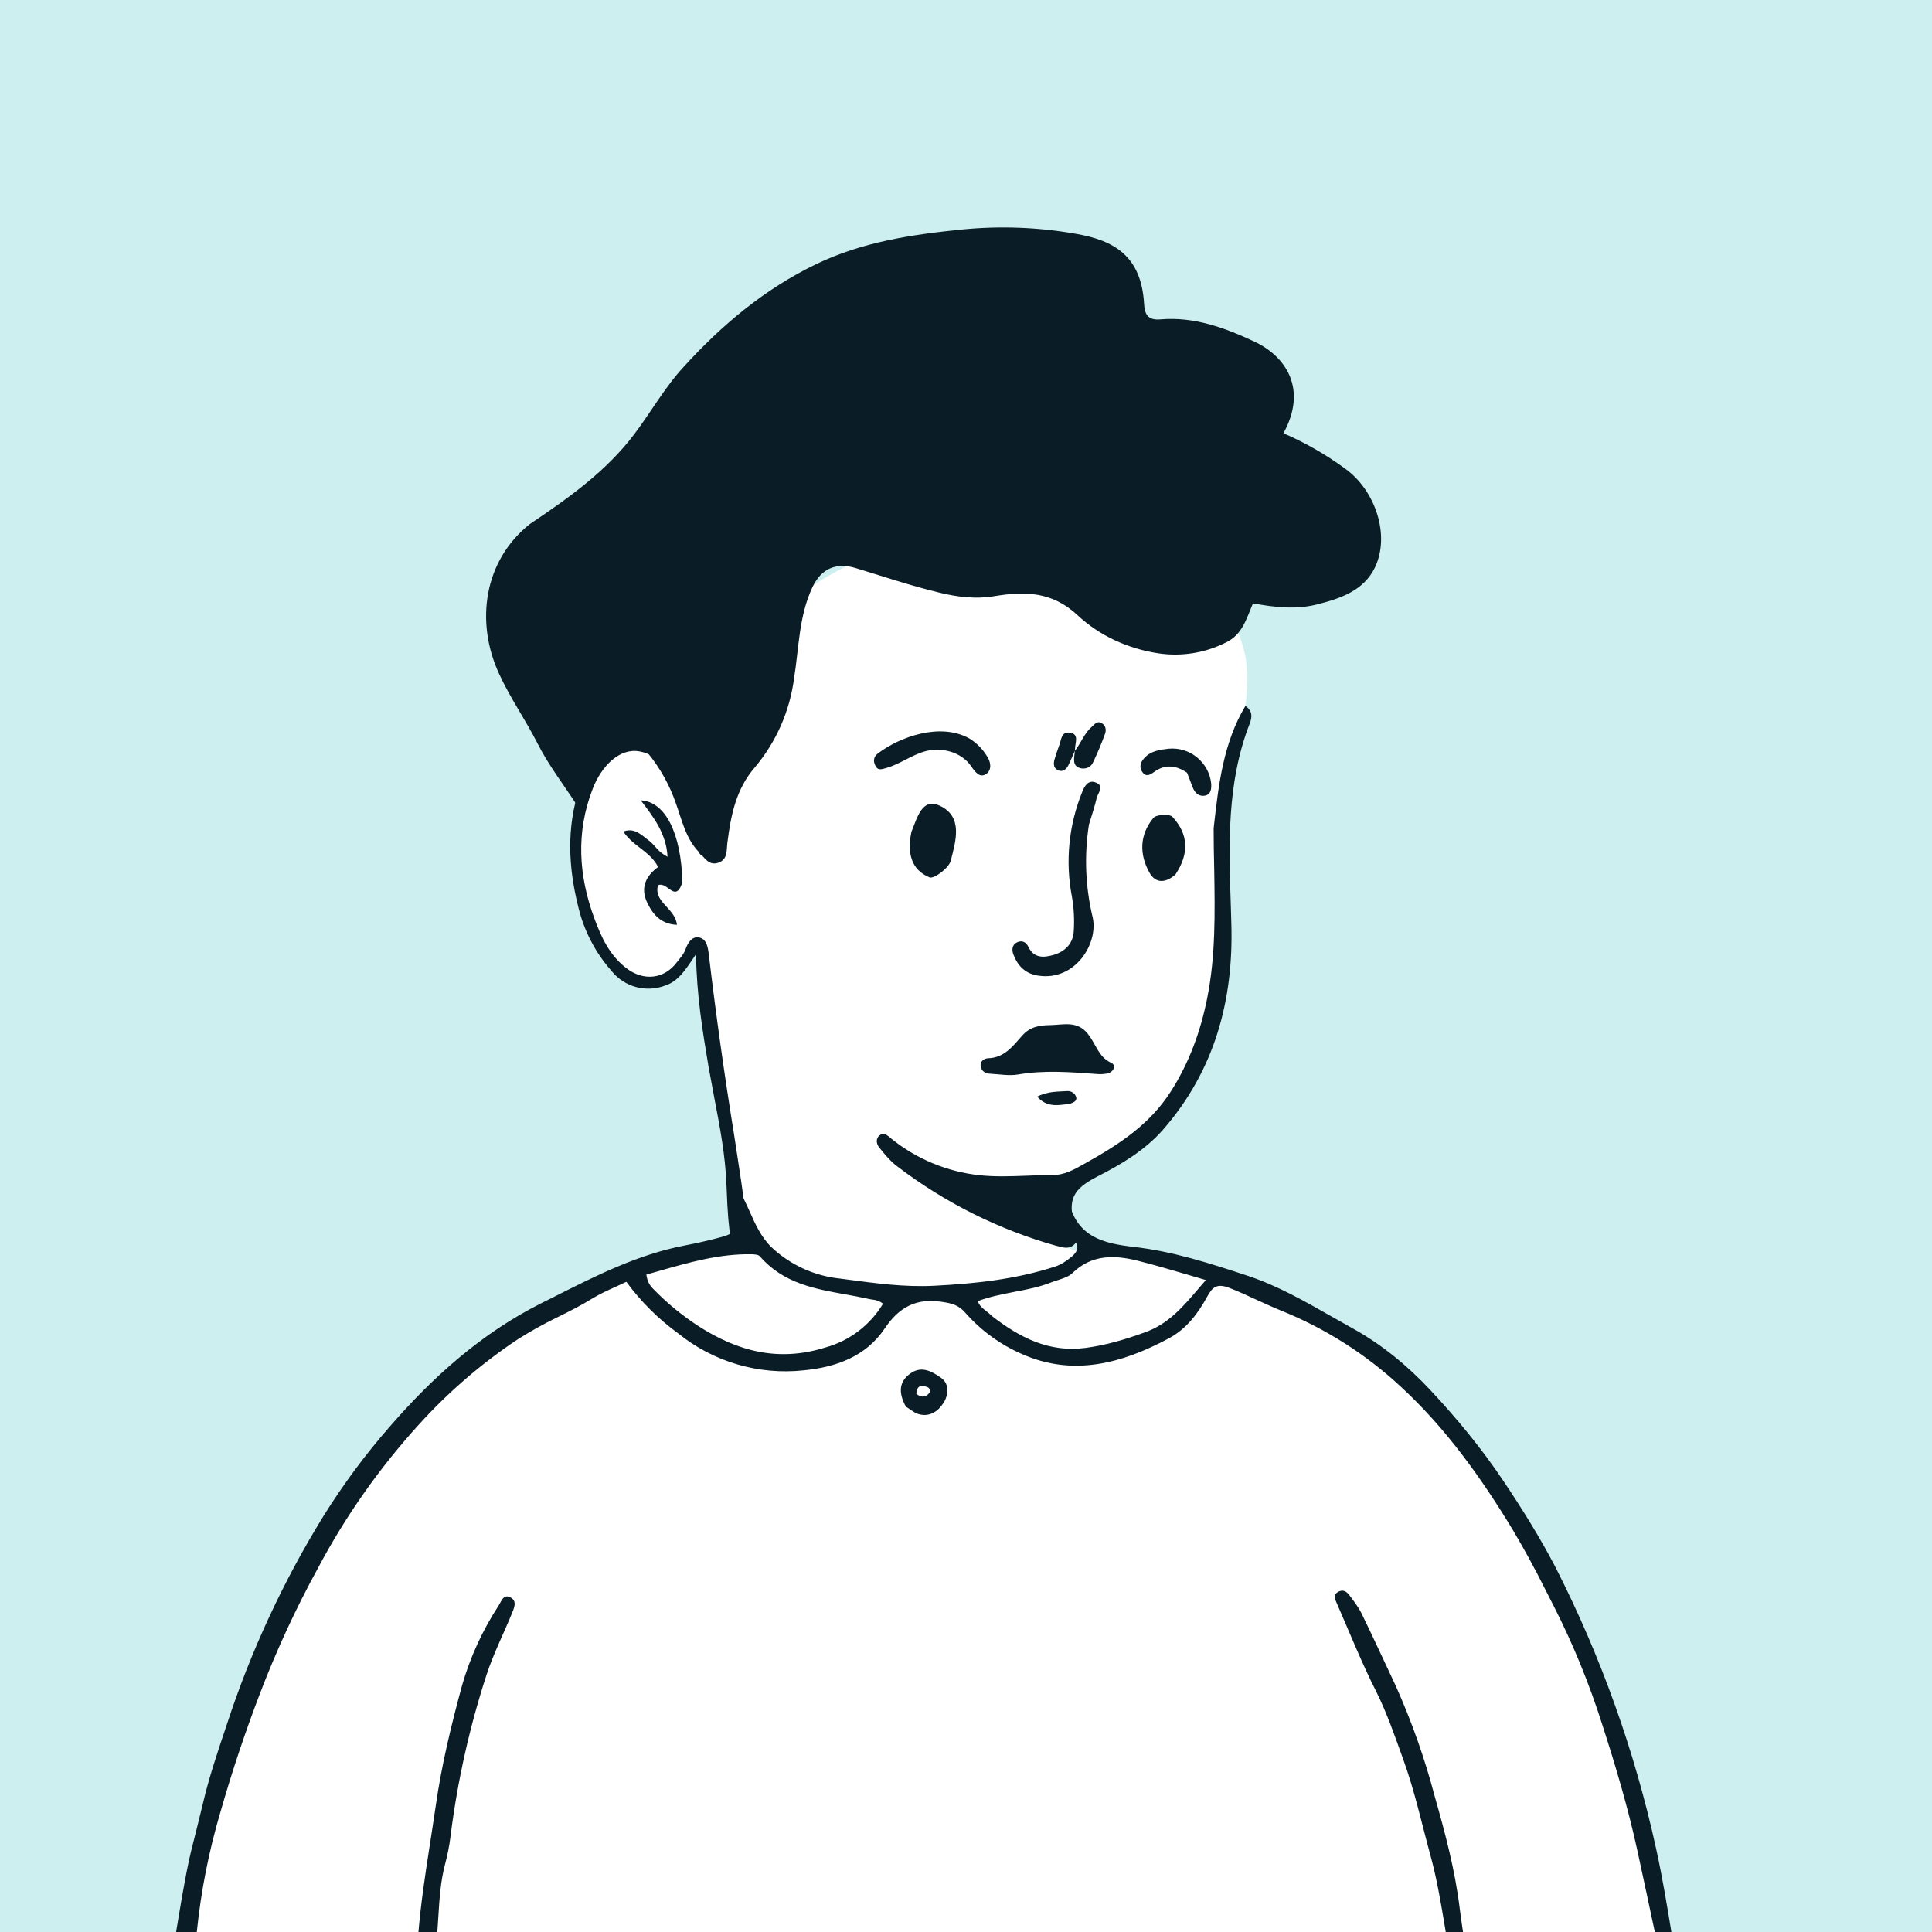
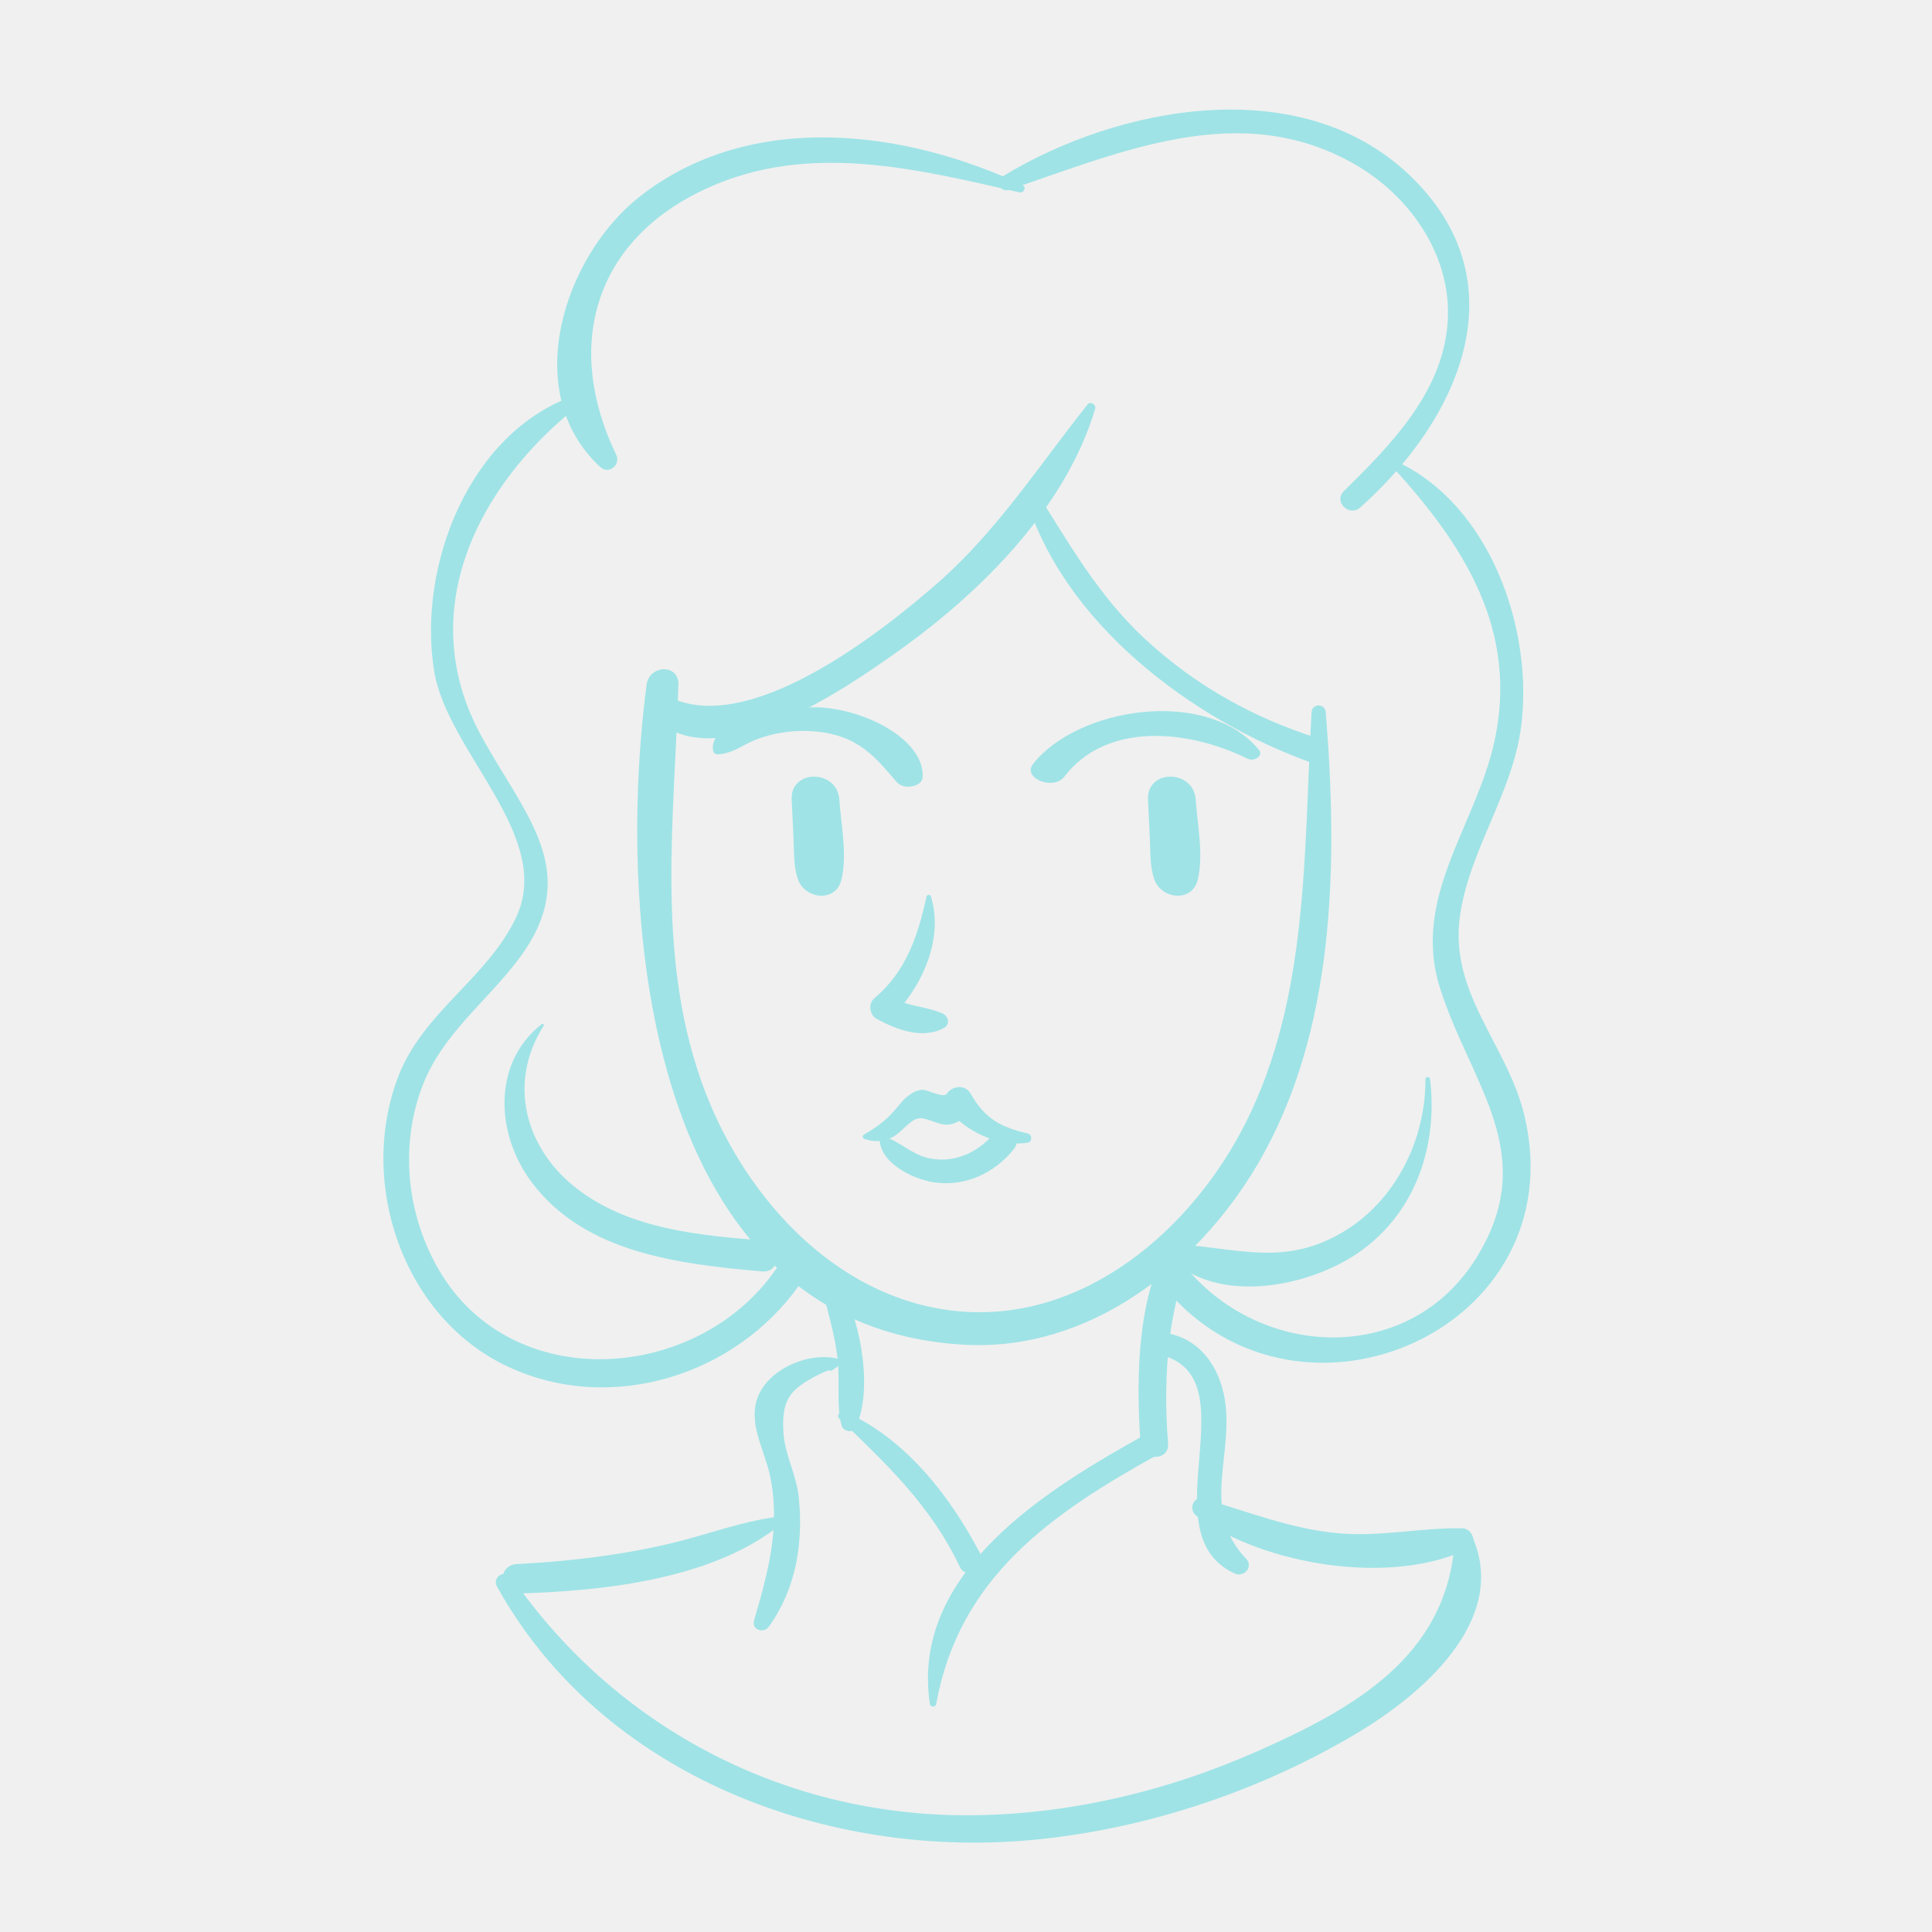
- <svg xmlns="http://www.w3.org/2000/svg" viewBox="0 0 1744 1744" fill="none" shape-rendering="auto">
-   <mask id="viewboxMask">
-     <rect width="1744" height="1744" rx="0" ry="0" x="0" y="0" fill="#fff" />
-   </mask>
-   <g mask="url(#viewboxMask)">
-     <rect fill="#cdeff0" width="1744" height="1744" x="0" y="0" />
-     <g transform="translate(-43.6 -43.6) scale(1.05)">
-       <g transform="translate(531 487)">
-         <path d="M554 727.7c-99.2 297-363.8 388.6-503.7 19.8-19.3-50.7 31-69.5 66.2-91.9 24.1-15.3 36.8-28.5 35.3-42.2-7-64.4-36.9-243.8-36.9-243.8l-3-5.8s.7-1.6-2.2 1.2c-3 3-9.9 34.2-37 34.2-24.5 0-49.2-10.9-61-86.3C7.2 285.6 9.6 214 40 201c12.5-5.3 24-7.2 35.2-.8 11.3 6.4-13-22 112-126C268.4 6.4 396.7-3.5 448.5 8 500.3 19.5 552 44.8 574.9 98.5c27.8 65-25.9 114.3-14 262.5-2.2 53.6.8 171.2-146.6 210.6-28 7.5-19.3 48.4 22.7 58.4 67 21 117 72.3 117 97.9" fill="#fff" />
-         <path fill-rule="evenodd" clip-rule="evenodd" d="m554 266.2.1-1.4c4.1-36.4 8.2-71.7 27.1-103.4 6.5 4.4 5.7 10 3.7 15.2-19.9 51.2-18 104.4-16.2 157.6l.4 14c2.1 66.4-14.5 126.8-58.7 177.5-15.4 17.6-35.8 29.8-56.5 40.3-21.4 11-25.9 20.1-19.2 43.6l.8 2.6c1.4 3.9 2.8 7.9-1 11.8-4.5 4.6-9.5 3.3-14.8 1.8l-.6-.1a406.4 406.4 0 0 1-137-68.3c-6-4.4-10.8-10.3-15.5-16.1l-.3-.4c-2.5-3-3-7.8.5-10.4 3.3-2.5 5.8-.5 8.7 1.8l1 .9a145.5 145.5 0 0 0 76.3 31.7c13.4 1.4 26.6.9 40 .4 7.4-.3 14.8-.6 22.3-.5 10.2 0 18.7-4.7 26.7-9.2l2.8-1.6c27.8-15.5 54.3-32.8 72.2-60.7 16.1-25 25.9-52.2 31.6-80.9 7.2-36.1 6.6-72.7 6-109.8-.3-12-.5-24.2-.5-36.4ZM50.6 190.8c21.9-1.7 34 11.2 44.3 26.3a140.4 140.4 0 0 1 22.4 61.5c.5 3.7 1 7.6-1.2 11.3-4.5.6-4.9-3-5-5.6-.5-20.7-9.7-38.7-18.9-56.1-6.6-12.5-16.2-24.6-31.4-27.6-17.2-3.5-33 12-40.8 32.2-14.5 37.6-12 74.6 1.4 111 5.8 15.9 13.1 32.1 27.8 43.2 14.8 11.3 32.7 9.3 43.6-5.7l2-2.5c2-2.6 4-5.1 5-8 2.1-5.8 5.4-11.2 11.3-10.4 6.8 1 8 8.3 8.7 14a3661 3661 0 0 0 22 156.7l5.9 38.8c2.6 17.1 5.6 41.7 3.6 52.1a28 28 0 0 0-.3 2.2c-.4 2.8-.6 5-4.2 5.5-4.9.8-7-2-7.7-6.4-2.3-17-3-23.6-4-49.6-.9-25.2-5.6-50-10.4-74.9l-5-27c-5.2-30.8-10.3-62-10.8-97l-2 3c-7.6 11.3-13.7 20.5-24.5 24a40.5 40.5 0 0 1-46.1-12.5 127.8 127.8 0 0 1-28.8-55.8c-8.4-34-9.9-67.1.9-100.6 5.2-16.1 23.7-44.7 42.2-42Zm34.6 127.5c4.4 3.2 8.4 6 12-5.4-1.1-42.2-14.7-69.2-35.8-70.3 11.2 14.6 22 28.8 23 48.5a32.3 32.3 0 0 1-10.7-8.8c-2-2.2-4-4.4-6.5-6l-3-2.4c-4.8-3.6-9.7-7.4-17.8-4.5 3.8 5.8 9 10 14.3 14 6 4.7 12 9.3 15.6 16.5-10.6 7.7-15.2 17.7-9.7 29.9 4.8 10.5 11.9 19.2 25.9 19.8-.6-6.3-4.7-10.9-8.8-15.4-5-5.4-9.7-10.6-7.5-18.6 3.2-1.5 6.2.7 9 2.7Z" fill="#0a1c26" />
-       </g>
-       <g transform="translate(178 1057)">
-         <path d="M1303 692 16 688.7S53.5 481.5 111 360C236.9 93.7 489.4 44.3 511.3 56.7c32 18 62.3 40.7 151.4 40.7 91.1 0 148.8-39.5 148.8-39.5s135.3 32.3 200.6 69.5c83.1 47.4 177 187 220.2 295.9 46 115.6 70.7 268.7 70.7 268.7Z" fill="#fff" />
-         <path fill-rule="evenodd" clip-rule="evenodd" d="M1296.8 692c-6.3-26-11.8-51.9-17.3-77.9l-8.4-39c-8-36.6-18.6-72.3-30-107.6a678.2 678.2 0 0 0-42.1-102.8l-7-13.7a802.4 802.4 0 0 0-27.6-50.7c-27.4-45.3-58.1-88.3-97-124a334.8 334.8 0 0 0-102.4-65c-7-2.8-13.8-6-20.7-9.1-7.9-3.7-15.8-7.3-24-10.5-10.6-4-14.4-.7-18.8 7.3-8 14.7-18 28-32.9 36-40.3 21.6-82.3 33.2-126.5 13.6a138 138 0 0 1-48.6-35.4c-6-7-12.2-8.3-20.5-9.5-22-3.3-36.7 4.7-49 23.1-16.3 24.2-42.3 33.2-69.5 35.8a146.6 146.6 0 0 1-108-31.8A203.2 203.2 0 0 1 402 86.5l-9.7 4.5c-6.9 3.1-13.6 6.2-19.8 10-9.6 6-19.7 11-29.8 16a347.3 347.3 0 0 0-34 18.9 454.4 454.4 0 0 0-85.4 73.7 604 604 0 0 0-86.3 122.8 869 869 0 0 0-50 108.1 1216.5 1216.5 0 0 0-34 102 562 562 0 0 0-20.2 102.2c-.6 6.8-2.1 13.6-3.7 20.4-1.9 8.3-3.8 16.8-4.1 25.8-5.5 1-10.6 1-16.9 1 4.5-32.9 9.7-66 16-98.8 2.3-12 5.3-23.7 8.3-35.4l5.3-21.5c5.2-22.6 12.6-44.6 20-66.6l.9-2.7a836.3 836.3 0 0 1 83-179c17-27.2 36-53 57.1-77 37.3-43 79.1-80.3 130-105.9l10.8-5.4c36-18.2 72-36.4 112-44.2 11.1-2.1 22.2-4.6 33-7.6 12.7-3.5 15.2-9.1 10.3-21.1l-1-2.2c-.7-1.6-1.4-3.3-1.7-5v-.4c-.6-3.6-1.2-7.8 3.8-8.9 4.3-1 5.5 1.6 7 5l.6 1.1c1.6 3.2 3 6.5 4.5 9.7 4.8 10.8 9.6 21.7 18.6 30.6a101 101 0 0 0 59.7 27.2l5.3.7c24.8 3.3 49.7 6.7 75 5.4 35.3-1.8 70.2-5.5 104-16.5 5.2-1.7 9.7-4.8 14-8.3 7-5.8 6.5-10.6.5-16.8-8.9-9.2-11-20.6-10.3-32.6 4-1.5 7-.5 7.6 1.8 7 30.4 29.6 36 55.8 39 33.8 3.8 66.1 14.3 98.5 25 25.4 8.5 48.3 21.6 71.2 34.6l18.6 10.5c25 13.8 47.2 32.1 66.9 53.2 22.7 24.3 43.9 50 62.4 77.6 16.1 24 31.5 48.6 45 74.5a1007.4 1007.4 0 0 1 86.5 242c5.6 25.4 9.8 51.3 14.1 77.5 2.2 13.2 4.3 26.4 6.7 39.7-3.2.9-6.7.9-11.2.9ZM573 143a83.8 83.8 0 0 0 49.7-37.7 17 17 0 0 0-9.2-3.5l-2.8-.5a470 470 0 0 0-19.9-3.9c-27-4.8-54-9.7-74-32.8-1.3-1.5-4.6-1.7-7-1.8-27.5-.5-53.4 6.9-79.4 14.3l-11.2 3.2c.8 5.6 2.6 9 5.8 12.2a224 224 0 0 0 39.6 32.5c32.9 21 67.9 30.7 108.4 18Zm224 .3c-31.6 4.3-57.1-9-81-27.6-1.6-1.7-3.3-3-4.9-4.2-3-2.4-5.7-4.5-6.9-8.4 10.1-3.8 20.6-5.8 31.1-7.9 11.2-2.1 22.4-4.3 33-8.6l5.4-1.8c4.3-1.4 8.7-2.8 11.8-5.8 16.7-16.2 36.2-15.6 56.2-10.6 13 3.3 26 7 39.5 11l19 5.6-5.6 6.5c-14.1 16.6-26.6 31.3-46.9 38.5-16.7 6-33.2 11-50.7 13.3Z" fill="#0a1c26" />
-         <path d="M1115.6 692c-9.1-36.9-12.1-74.7-22-111.2-7.7-28.1-13.9-56.8-23.8-84-7-19.4-13.7-39-23-57.8-12.7-25-23.1-51.2-34.4-77-1.3-3-2.9-6.3 1.3-8.8 4.3-2.6 7.4-.5 9.8 2.6 3.8 5 7.8 10.2 10.6 15.9 10 20.4 19.4 41.1 29.1 61.6A612.7 612.7 0 0 1 1097 529c9 31.6 17.5 63.6 21.5 96.6 2.6 21.4 7 42.7 8.6 65.4-3.3 1-6.8 1-11.4 1ZM221.2 692c-.6-3 .4-5.8.4-8.7 0-49.6 9.6-98 16.6-146.7 5-35 13.3-69 22.5-102.9a253.5 253.5 0 0 1 31.6-69c2.3-3.6 4-10 10-6.9 6.1 3.2 3.2 9 1.4 13.6-7.2 17.6-15.9 34.7-21.8 52.7a748.3 748.3 0 0 0-31 138.7c-1 8.5-2.7 16.8-4.9 25-7.4 28.5-3.8 58.4-10.9 87-1.1 4.7.3 10.1.3 16.2-4.5 1-8.9 1-14.2 1Z" fill="#0a1c26" />
-         <path fill-rule="evenodd" clip-rule="evenodd" d="M645.9 165.5c-9 6.6-10.5 15.7-3.6 28.3l4 2.7c2.3 1.5 4.3 3 6.5 3.6 9.5 3 17-2 21.6-9.1 4.7-7 5.5-16.9-1.9-22-7.3-5.1-16.6-10.9-26.6-3.5Zm5.4 17.4Zm0 0c3.8 2.8 7.6 3.4 10.9-.5a3.4 3.4 0 0 0-1.2-5.3c-4.4-1.6-9.2-2.6-9.7 5.8Z" fill="#0a1c26" />
-       </g>
-       <g transform="translate(266 207)">
-         <path d="M231.7 284.6c33.2-22.3 65-45 88.9-76.5 14.5-19.2 26.5-40.7 42.8-58.3C396 114 432.8 83 477.2 61.6c40-19.2 82-25.4 125.4-29.8 32.6-3.2 65.4-2 97.7 3.7 32.9 5.6 56.5 19 58.8 60.4.5 9.9 4.2 14 14 13.2 29-2.5 55.5 7.2 81 19.2 27 12.7 45.7 40.7 24.8 78.7a272.8 272.8 0 0 1 53.3 30.6c25.8 18.7 38.6 57 25.4 84.7-9.6 20-29.7 26.8-50 31.9-18 4.5-36.2 2.5-54.9-1-5.6 13.1-9 26.9-23.3 33.7a97 97 0 0 1-58 9.3c-26.4-4-50.6-15.2-69.3-32.6-22-20.7-45.6-20.9-72-16.5-15.6 2.6-31.5.7-46.6-3-24.3-5.8-48-13.8-72-21.1-17-5.3-30 .3-37.5 16.3-11.7 24.8-11.6 52.2-15.8 78.3a148.6 148.6 0 0 1-33.7 76.6c-16.3 18.8-20.6 41.2-23.6 64.5-.9 6.6.5 14.4-7.5 17.4-8.3 3.1-12.1-4.1-16.8-8.8-11.5-11.7-14.7-27.4-20-42.1a140.3 140.3 0 0 0-24-43.1c-12.7-15.3-25.5-14-39.4-.4a51.6 51.6 0 0 0-15.7 35.8c0 4-2.3 7.6-5.8 9.5-11.5-17.7-24.5-34.5-34-53.2-10.3-20.4-23.5-39-33.1-60-20.5-44.2-13.5-97.5 27-129.2Z" fill="#0a1c26" />
-       </g>
-       <g transform="translate(791 871)">
-         <path d="M185.6 59.2c7.2 8.7 9.1 20 20.2 25 4.5 2 2.4 7.7-2.9 9.1a31 31 0 0 1-10.1.5c-22.4-1.6-44.7-3.4-67.2.5-7.7 1.3-16-.3-24-.7-4.3-.2-7.5-2.4-8-6.8s3.5-6.4 6.5-6.5c13.7-.4 21-10.2 28.8-19 6.8-8 15-9.4 24.8-9.5 11.1-.2 22.7-4 32 7.4ZM170.2 119.5c-10 1.2-19.5 3.4-28-6.2 9.4-4.8 17.9-4.2 26-4.8 3-.2 6.9 1.9 7.6 5.7.5 2.9-2.3 4.1-5.6 5.3Z" fill="#0a1c26" />
-       </g>
-       <g transform="translate(653 805)" />
-       <g transform="translate(901 668)">
-         <path d="M76.7 82.4a205.6 205.6 0 0 0 3.3 80.2c4.7 22.4-15.2 54.4-46.8 49.7-11-1.6-17.5-8.1-21.3-17.8-1.7-4.3-1.5-8.8 3.3-11 4-1.7 7.4-.2 9.4 4 4.8 10.1 13.4 9.4 21.9 6.9 9.6-2.9 16.4-9.6 17.1-19.9.7-10.1.2-20.3-1.6-30.4a159.3 159.3 0 0 1 8.8-89.5c2.2-5.7 5.4-10.9 11.9-8.3 7.5 3 1.8 8.8.7 13.1-1.7 7.4-4.2 14.7-6.7 23Z" fill="#0a1c26" />
-       </g>
-       <g transform="translate(610 680)">
-         <path d="M215.1 76.6c5-12 9-29.4 24.1-22.5 20.7 9.4 13.9 30.7 9.7 47.4-1.6 6.3-14.5 15.9-18.3 14.3-16.3-6.8-19.2-21.7-15.5-39.2ZM442 113.4c-8.6 7.5-17 7.6-22.2-1.5-9-16-8.6-32.8 3.3-47.2 2.5-3 13.8-3.6 16.3-1 14 15 14.6 31.8 2.6 49.7Z" fill="#0a1c26" />
-       </g>
-       <g transform="translate(610 680)" />
-       <g transform="translate(774 657)">
-         <g fill="#0a1c26">
-           <path d="M102.1 42.8c-8.7-12.1-25.2-16-38.8-12.5-12 3.2-21.7 11-33.6 14.4-4 1.1-7.5 2.7-9.7-2.1-1.9-3.9-1.5-7.4 2.2-10.3C41 18 75.8 5.4 100.9 19.4a45.7 45.7 0 0 1 15 15c3.3 4.7 4.5 11.6 0 15.1-5.9 4.6-10-1.2-13.8-6.7ZM288 48.8c-9.7-6.5-18.9-7.3-28-.8-3.2 2.3-6.7 4.8-10 .8-3.3-4.1-2.4-8.6 1.3-12.6 5.6-6.1 13.2-7.1 20.8-8a33.7 33.7 0 0 1 36.7 30c.2 4.3 0 9.1-5.2 10.3-4.7 1-8.3-1.7-10.2-5.9-1.9-4.2-3.2-8.7-5.4-13.8ZM191.6 30c5.2-6.6 8-15 14.5-20.6 2.5-2.1 4.4-5.5 8.5-3.2 3.7 2.1 4 5.9 3 9-3.1 8.6-6.7 17.1-10.7 25.4-2 4-7 5.5-11 4.2-6.6-2-5-7.9-4.4-13.9v-1Z" />
-           <path d="M191.7 29.8c-2 4.2-3.6 8.5-5.7 12.6-1.6 3.1-4.2 5.8-8 4.6-4.6-1.4-5-5.3-4-9.3 1.2-4.1 2.5-8 4-12 2-4.7 1.5-12.4 9.3-11.3 8.4 1.3 4.4 8.4 4.4 14.4v1Z" />
-         </g>
-       </g>
-       <g transform="translate(0 559)" />
-     </g>
+ <svg xmlns="http://www.w3.org/2000/svg" viewBox="122.40 25.93 140.60 140.60">
+   <g fill="#9fe3e6">
+     <path transform="matrix(1,0,0,-1,169.457,75.74631)" d="M0 0C.187 1.425 2.356 1.534 2.312 0 2.038-9.667 .684-19.406 3.951-28.782 6.792-36.935 13.569-44.716 22.597-45.6 31.781-46.5 39.677-39.688 43.591-31.907 48.235-22.674 47.808-12.063 48.393-2.022 48.431-1.354 49.37-1.362 49.424-2.022 50.307-12.929 50.178-25.218 44.447-34.943 40.041-42.419 32.158-48.545 23.12-48.045-.032-46.762-2.238-17.058 0 0" />
+     <path transform="matrix(1,0,0,-1,197.5808,81.52341)" d="M0 0C3.225 4.105 12.68 5.638 16.462 .988 16.754 .629 16.138 .124 15.596 .388 11.033 2.614 5.237 2.961 2.28-.924 1.488-1.964-.815-1.037 0 0" />
+     <path transform="matrix(1,0,0,-1,182.5073,77.44531)" d="M0 0C3.393-.353 7.165-2.494 7.042-5.041 7.009-5.734 5.678-6.006 5.15-5.397 3.626-3.641 2.393-1.956-.915-1.704-2.405-1.59-3.884-1.822-5.183-2.345-6.113-2.72-6.68-3.262-7.761-3.374-8.009-3.399-8.174-3.309-8.206-3.139-8.666-.733-2.504 .261 0 0" />
+     <path transform="matrix(1,0,0,-1,209.4157,84.12079)" d="M0 0C.125-1.853 .588-4.014 .149-5.831-.256-7.509-2.482-7.251-3.001-5.831-3.336-4.915-3.286-3.889-3.332-2.923-3.377-1.949-3.423-.975-3.469 0-3.574 2.241-.149 2.212 0 0" />
+     <path transform="matrix(1,0,0,-1,183.4831,84.12079)" d="M0 0C.125-1.853 .588-4.014 .149-5.831-.256-7.509-2.482-7.251-3.001-5.831-3.336-4.915-3.286-3.889-3.332-2.923-3.377-1.949-3.423-.975-3.469 0-3.574 2.241-.149 2.212 0 0" />
+     <path transform="matrix(1,0,0,-1,208.0466,115.439)" d="M0 0C.231 .324 .84 .25 .815-.221 .679-2.763-.203-5.24-.512-7.777-.829-10.37-.847-12.953-.642-15.557-.541-16.837-2.551-16.837-2.642-15.557-2.986-10.707-2.943-4.13 0 0" />
+     <path transform="matrix(1,0,0,-1,183.2517,118.6963)" d="M0 0C1.622-2.787 2.801-8.055 1.433-11.104 1.227-11.561 .503-11.414 .39-10.968 .005-9.439 .277-7.806 .116-6.233-.086-4.256-.721-2.409-1.128-.476-1.268 .19-.366 .628 0 0" />
+     <path transform="matrix(1,0,0,-1,197.2009,108.4207)" d="M0 0C-1.961 .45-3.133 1.079-4.156 2.89-4.547 3.582-5.489 3.501-5.898 2.89-6.138 2.531-7.35 3.234-7.73 3.181-8.143 3.123-8.382 2.984-8.737 2.72-9.005 2.522-9.213 2.26-9.423 2.005-10.229 1.025-10.85 .545-11.928-.078-12.061-.155-12.024-.347-11.887-.392-11.163-.632-10.65-.62-9.903-.291-9.291-.02-8.612 .961-8.013 1.091-7.354 1.233-6.51 .559-5.78 .648-5.448 .689-5.205 .787-4.991 .915-3.645-.239-1.681-.948 0-.663 .338-.606 .317-.073 0 0" />
+     <path transform="matrix(1,0,0,-1,194.8798,108.2497)" d="M0 0C-1.145-1.452-2.859-2.333-4.746-1.996-6.135-1.749-7.045-.67-8.333-.321-8.4-.303-8.457-.354-8.461-.419-8.58-2.269-6.073-3.478-4.557-3.716-2.278-4.074-.115-3.073 1.304-1.304 2.041-.384 .732 .929 0 0" />
+     <path transform="matrix(1,0,0,-1,190.9707,99.6712)" d="M0 0C-.925 .385-1.84 .468-2.75 .758-1.059 2.952-.014 5.809-.822 8.498-.867 8.647-1.102 8.662-1.139 8.498-1.801 5.576-2.594 3.083-4.959 1.072-5.417 .683-5.271-.137-4.768-.41-3.315-1.197-1.409-1.923 .138-1.057 .616-.789 .429-.179 0 0" />
+     <path transform="matrix(1,0,0,-1,201.5516,55.36209)" d="M0 0C-3.563-4.468-6.551-9.165-10.893-12.975-15.038-16.613-24.792-24.314-30.592-21.213-31.51-20.721-32.445-21.891-31.709-22.661-27.206-27.371-17.638-20.702-13.689-17.883-7.731-13.629-1.592-7.508 .548-.319 .637-.023 .21 .264 0 0" />
+     <path transform="matrix(1,0,0,-1,196.8203,39.4017)" d="M0 0C-8.639 4.063-19.806 5.453-27.819-.798-33.364-5.123-36.633-15.056-30.749-20.507-30.114-21.096-29.22-20.361-29.583-19.608-33.361-11.784-31.262-4.033-23.002-.243-15.59 3.158-7.797 1.2-.223-.528 .08-.598 .31-.146 0 0" />
+     <path transform="matrix(1,0,0,-1,178.8041,118.3867)" d="M0 0C-5.686-8.106-19.092-9.109-24.444 .005-26.821 4.052-27.34 9.138-25.625 13.519-24.171 17.235-21.004 19.546-18.669 22.649-13.893 28.996-18.232 33.116-21.401 38.938-26.341 48.014-21.589 57.207-14.279 62.964-13.96 63.214-14.305 63.774-14.674 63.642-22.317 60.916-26.02 51.204-24.815 43.655-23.864 37.7-16.043 31.594-18.855 25.672-20.941 21.275-25.605 18.811-27.41 14.14-30.402 6.395-27.084-3.454-19.399-7.02-11.907-10.497-2.874-7.635 1.781-1.041 2.547 .045 .758 1.081 0 0" />
+     <path transform="matrix(1,0,0,-1,224.8961,38.5979)" d="M0 0C-7.913 7.46-21.113 4.973-29.525-.167-30.03-.475-29.708-1.352-29.109-1.152-20.922 1.583-12.281 5.504-3.911 .716 .01-1.526 3.028-5.739 2.876-10.398 2.705-15.667-1.19-19.621-4.695-23.068-5.475-23.836-4.307-24.98-3.502-24.261 3.755-17.79 8.241-7.769 0 0" />
+     <path transform="matrix(1,0,0,-1,233.3433,107.1365)" d="M0 0C-1.24 5.229-5.554 8.926-4.678 14.673-3.95 19.452-.872 23.493-.245 28.331 .67 35.387-2.483 44.437-9.294 47.614-9.547 47.731-9.797 47.439-9.597 47.221-4.409 41.544-.402 35.325-2.195 27.219-3.56 21.049-8.244 15.883-6.14 9.276-3.899 2.238 1.207-2.774-3.521-10.362-8.346-18.106-19.006-17.731-24.568-11.113-25.454-10.058-26.968-11.58-26.081-12.626-16.225-24.259 3.663-15.456 0 0" />
+     <path transform="matrix(1,0,0,-1,218.4045,79.68521)" d="M0 0C-4.745 1.482-8.989 3.843-12.648 7.228-16.139 10.458-18.243 14.283-20.743 18.221-20.975 18.588-21.579 18.358-21.457 17.92-18.838 8.516-9.268 1.341-.49-1.778 .622-2.173 1.137-.355 0 0" />
+     <path transform="matrix(1,0,0,-1,177.863,116.2071)" d="M0 0C-4.625 .385-9.536 .808-13.37 3.69-17.218 6.584-18.569 11.43-15.901 15.626-15.84 15.723-15.971 15.801-16.049 15.74-19.664 12.888-19.385 7.728-16.77 4.239-12.883-.948-5.973-1.716 0-2.25 1.439-2.379 1.437-.12 0 0" />
+     <path transform="matrix(1,0,0,-1,226.4758,104.4791)" d="M0 0C-.025 .214-.345 .227-.344 0-.309-4.375-2.519-8.845-6.35-11.115-10.498-13.573-13.757-12.35-18.107-12.021-18.731-11.974-19.11-12.878-18.632-13.288-15.011-16.389-8.5-15.032-4.944-12.419-.978-9.505 .549-4.747 0 0" />
+     <path transform="matrix(1,0,0,-1,183.6,124.8744)" d="M0 0C-2.16 .684-5.416-.632-6.129-2.95-6.685-4.755-5.565-6.63-5.188-8.342-4.363-12.084-5.284-15.402-6.325-18.992-6.521-19.666-5.625-19.957-5.254-19.443-3.268-16.689-2.718-13.318-3.076-9.969-3.242-8.424-4.072-6.907-4.178-5.419-4.354-2.947-3.748-2.191-1.738-1.15-.021-.259-1.477-1.41 .039-.3 .152-.217 .143-.045 0 0" />
+     <path transform="matrix(1,0,0,-1,193.7729,139.0612)" d="M0 0C-2.196 4.204-5.443 8.427-9.876 10.385-10.194 10.525-10.564 10.148-10.273 9.87-6.828 6.571-3.6 3.499-1.524-.891-1.044-1.909 .53-1.015 0 0" />
+     <path transform="matrix(1,0,0,-1,205.8348,130.2835)" d="M0 0C-7.116-3.949-17.225-10.024-15.759-19.669-15.724-19.896-15.346-19.89-15.307-19.669-13.64-10.414-6.907-5.783 .867-1.484 1.835-.949 .969 .538 0 0" />
+     <path transform="matrix(1,0,0,-1,213.0771,139.3566)" d="M0 0C-3.468 3.638-.676 7.772-1.632 12.038-2.172 14.45-3.814 16.347-6.355 16.459-7.23 16.497-7.447 15.078-6.565 14.909 .718 13.511-7.275 1.898-.833-1.08-.148-1.397 .567-.595 0 0" />
+     <path transform="matrix(1,0,0,-1,179.5422,136.2537)" d="M0 0C-2.886-.262-5.61-1.359-8.424-2.018-12.092-2.877-15.791-3.308-19.551-3.503-20.919-3.574-20.937-5.681-19.551-5.643-13.215-5.474-4.84-4.606 .105-.253 .198-.172 .127 .012 0 0" />
+     <path transform="matrix(1,0,0,-1,229.6044,137.9042)" d="M0 0C-.308 .728-1.306 .267-1.354-.367-1.976-8.596-8.708-12.37-15.63-15.442-22.304-18.403-29.604-20.142-36.92-20.132-50.21-20.112-62.38-13.748-69.94-2.851-70.399-2.189-71.433-2.767-71.033-3.49-63.385-17.283-46.928-23.419-31.756-21.895-23.598-21.076-15.42-18.328-8.38-14.114-3.757-11.346 2.532-5.989 0 0" />
+     <path transform="matrix(1,0,0,-1,228.8165,137.1511)" d="M0 0C-3.058 .053-5.975-.643-9.062-.357-12.509-.038-15.535 1.196-18.824 2.146-19.61 2.373-19.939 1.336-19.348 .904-14.429-2.693-5.189-4.198 .406-1.5 1.156-1.138 .752-.013 0 0" />
  </g>
</svg>
